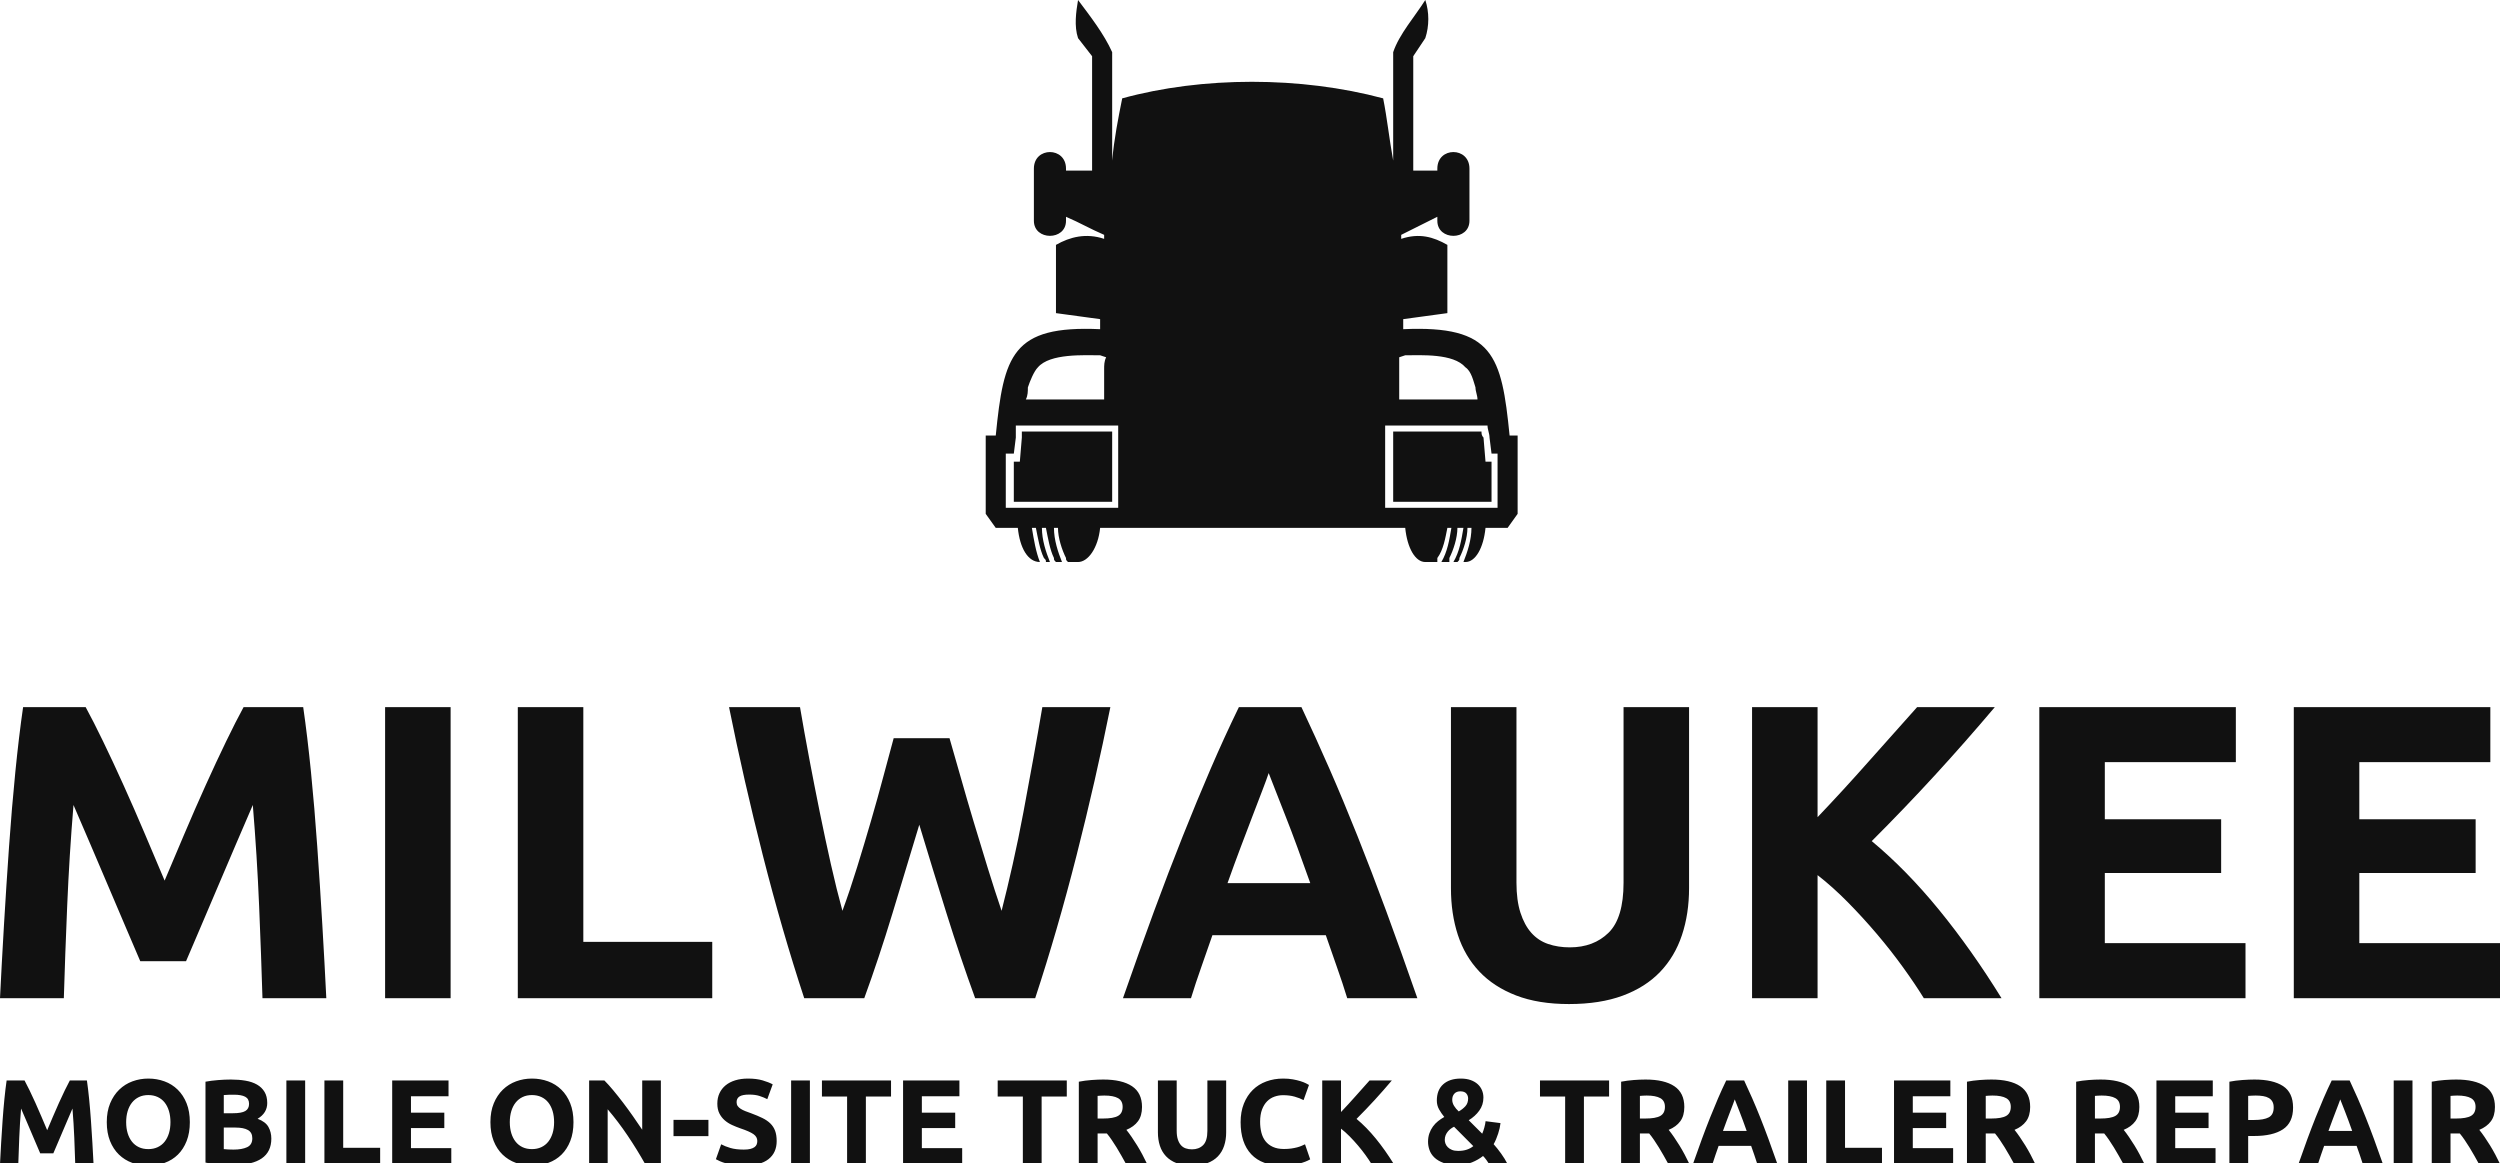
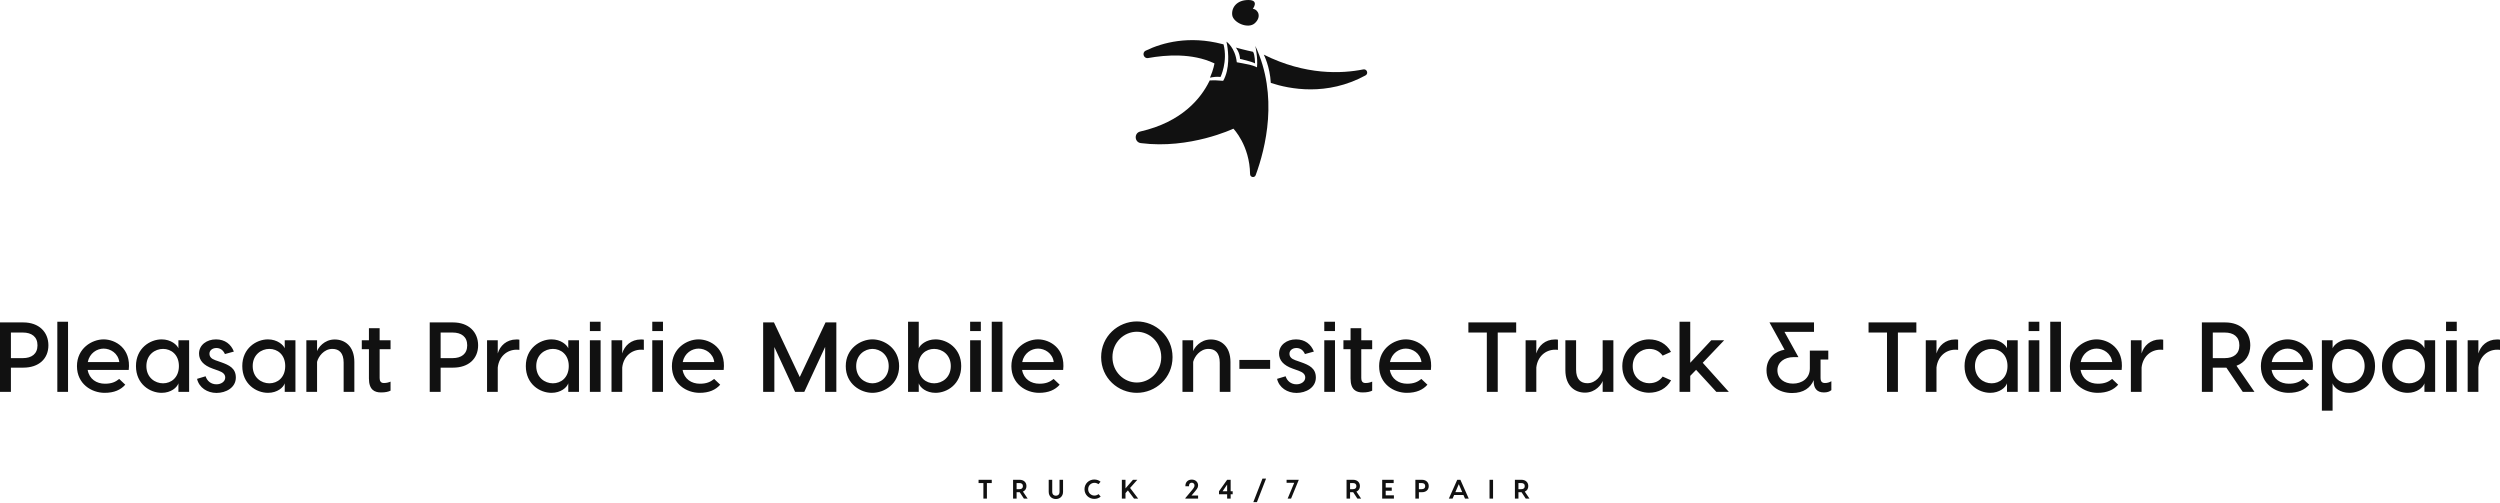
- <svg xmlns="http://www.w3.org/2000/svg" viewBox="0 0 350 162.752" preserveAspectRatio="xMidYMid meet" class="css-8aabad" id="dhafheec">
-   <defs id="SvgjsDefs1339" />
-   <g id="SvgjsG1340" featurekey="MI9fam-0" transform="matrix(0.2810116,0,0,0.2810116,128.4456,-7.587314)" fill="#111">
-     <defs />
-     <g>
-       <g>
-         <path class="fil0" d="M91 290c-1,10 -6,17 -11,17l-5 0c-1,-1 -1,-1 -1,-2 -2,-4 -4,-10 -4,-15l-2 0c0,6 2,12 4,17l-3 0c-1,-1 -1,-1 -1,-2 -2,-4 -3,-10 -4,-15l-2 0c0,6 2,12 4,17l-2 0c0,-1 0,-1 -1,-2 -2,-4 -3,-10 -4,-15l-2 0c1,6 2,12 4,17l0 0c-6,0 -10,-7 -11,-17l-11 0 -5 -7 0 -39 5 0c4,-40 8,-55 52,-53l0 -5 -22 -3 0 -34c7,-4 15,-6 24,-3 0,-1 0,-2 0,-2 -7,-3 -12,-6 -19,-9l0 2c0,10 -16,10 -16,0l0 -26c0,-11 16,-11 16,0l0 1 13 0 0 -57 -7 -9c-2,-6 -1,-13 0,-19 6,8 13,17 17,26l0 54c1,-11 3,-21 5,-31 40,-11 89,-11 130,0 2,10 3,20 5,31l0 -54c3,-9 11,-18 16,-26 2,6 2,13 0,19l-6 9 0 57 12 0 0 -1c0,-11 16,-11 16,0l0 26c0,10 -16,10 -16,0l0 -2c-6,3 -12,6 -18,9 0,0 0,1 0,2 9,-3 16,-1 23,3l0 34 -22 3 0 5c45,-2 49,13 53,53l4 0 0 39 -5 7 -11 0c-1,10 -5,17 -10,17l-1 0c2,-5 4,-11 4,-17l-2 0c0,5 -2,11 -4,15 0,1 0,1 -1,2l-2 0c3,-5 4,-11 5,-17l-3 0c0,5 -2,11 -4,15 0,1 0,1 0,2l-4 0c3,-5 4,-11 5,-17l-2 0c-1,5 -2,11 -5,15 0,1 0,1 0,2l-6 0c-5,0 -9,-7 -10,-17l-152 0zm11 -143c2,-20 4,-41 8,-61l0 -2 3 -1c34,-8 73,-8 108,0l2 1 0 2c4,20 6,41 8,61l0 7 -5 -3c-18,-10 -39,-16 -59,-16 -21,0 -41,6 -60,16l-5 3 0 -7zm-8 58l-3 -1c-8,0 -25,-1 -31,6 -2,2 -4,7 -5,10 0,2 0,4 -1,6l39 0 0 -15c0,-2 0,-4 1,-6zm146 0c0,2 0,4 0,6l0 15 39 0c0,-2 -1,-4 -1,-6 -1,-3 -2,-8 -5,-10 -6,-7 -22,-6 -30,-6l-3 1zm-133 76c0,-2 0,-4 0,-6l0 -64c0,-54 120,-50 120,0l0 64c0,2 0,4 -1,6 -39,0 -79,0 -119,0zm-58 -42c0,2 0,4 0,6l-1 8 -4 0 0 27 1 0 55 0 0 -41 -51 0zm184 41l56 0 0 0 0 -27 -3 0 -1 -8c0,-2 -1,-4 -1,-6l-51 0 0 41z" style="fill: #111;" />
-         <path class="fil0" d="M220 86c-34,-7 -73,-7 -107,0 -3,21 -6,41 -7,62 18,-10 39,-16 61,-16 22,0 43,6 61,16 -2,-21 -4,-41 -8,-62zm-110 56c17,-9 37,-13 57,-13 20,0 39,4 57,13 -2,-18 -4,-35 -7,-53 -32,-7 -69,-7 -101,0 -3,18 -5,35 -6,53z" style="fill: #111;" />
-         <path class="fil0" d="M52 242c0,1 0,2 0,3l-1 12 -3 0 0 20 49 0 0 -35 -45 0zm3 4l-1 14 -3 0 0 13 42 0 0 -27 -38 0zm185 27l42 0 0 -13 -2 0 -2 -14 -38 0 0 27zm-3 4l49 0 0 -20 -3 0 -1 -12c-1,-1 -1,-2 -1,-3l-44 0 0 35z" style="fill: #111;" />
-         <path class="fil0" d="M110 278c38,0 76,0 113,0 0,-1 0,-2 0,-3l0 -7 -113 0 0 7c0,1 0,2 0,3zm113 -13l0 -7 -113 0 0 7 113 0zm0 -10l0 -7 -113 0 0 7 113 0zm0 -10l0 -7 -113 0 0 7 113 0zm0 -10l0 -7 -113 0 0 7 113 0zm0 -10l0 -7 -113 0 0 7 113 0zm0 -10l0 -4c0,-1 0,-2 0,-3l-113 0c0,1 0,2 0,3l0 4 113 0zm0 -10c-1,-2 -2,-5 -3,-7l-107 0c-1,2 -2,5 -3,7l113 0zm-5 -10c-2,-2 -4,-5 -7,-7l-90 0c-3,2 -5,5 -6,7l103 0zm-12 -10c-22,-13 -60,-14 -81,0l81 0z" style="fill: #111;" />
-       </g>
-     </g>
+ <svg xmlns="http://www.w3.org/2000/svg" viewBox="0 0 350 70.297" preserveAspectRatio="xMidYMid meet" class="css-8aabad" id="gbabcdgd">
+   <defs id="SvgjsDefs1308" />
+   <g id="SvgjsG1309" featurekey="rZF8Vg-0" transform="matrix(0.3499581,0,0,0.3499581,157.3622,-5.104833)" fill="#111">
+     <path d="M53.198,41.531c-2.02-1.028-4.03-1.245-5.926-1.645  c-1.25-0.265-2.159-0.392-2.159-0.392c-0.622-5.878-4.127-8.253-4.127-8.253  s0.127,0.523,0.274,1.404c0.477,2.857,1.159,9.483-1.592,14.276  c-2.101-0.214-3.932-0.233-5.375-0.178c-0.06,0.126-0.124,0.254-0.186,0.381  c-3.305,6.708-10.835,16.246-27.594,20.071c-2.569,0.586-2.388,4.31,0.226,4.647  c19.599,2.52,37.017-5.779,37.017-5.779s6.518,6.636,6.676,18.192  c0.018,1.29,1.794,1.611,2.241,0.4c3.915-10.621,9.257-31.749-0.153-51.719  C52.52,32.936,53.595,37.572,53.198,41.531z" />
+     <path d="M55.906,36.442c0,0,2.455,4.646,2.813,11.312  c7.527,2.488,22.44,5.406,37.884-2.998c1.305-0.71,0.578-2.693-0.878-2.402  C87.152,44.064,72.587,44.784,55.906,36.442z" />
+     <path d="M35.9,39.821c0.094,0.046,0.189,0.082,0.282,0.126  c0,0-0.337,2.357-1.794,5.722c1.055-0.242,2.657-0.493,4.226-0.295  c0,0,2.958-6.113,1.206-13.025c-0.188-0.05-0.379-0.098-0.567-0.149  c-13.155-3.422-23.82-0.626-30.575,2.654c-1.641,0.796-0.818,3.28,0.976,2.954  C16.798,36.512,27.199,35.79,35.9,39.821z" />
+     <path d="M44.719,33.615c0,0,1.582,1.839,1.695,4.537c0,0,4.668,1.021,5.993,1.795  c0,0,0-3.505-0.791-4.636C51.616,35.311,48.177,34.585,44.719,33.615z" />
+     <path d="M52.344,23.858c2.697-2.486,1.453-5.425-0.808-5.765  c0,0,2.714-3.505-1.81-3.505c-4.522,0-6.783,2.939-6.445,5.992  C43.622,23.632,49.645,26.346,52.344,23.858z" />
  </g>
-   <g id="SvgjsG1341" featurekey="EI8VXn-0" transform="matrix(2.939694,0,0,2.939694,-3.527637,80.95028)" fill="#111">
-     <path d="M5.28 6.14 q0.36 0.66 0.83 1.63 t0.98 2.1 t1.01 2.31 t0.94 2.22 q0.44 -1.04 0.94 -2.22 t1.01 -2.31 t0.98 -2.1 t0.83 -1.63 l2.84 0 q0.2 1.38 0.37 3.09 t0.3 3.56 t0.24 3.71 t0.19 3.5 l-3.04 0 q-0.06 -2.02 -0.16 -4.4 t-0.3 -4.8 q-0.36 0.84 -0.8 1.86 t-0.87 2.04 t-0.83 1.95 t-0.68 1.59 l-2.18 0 q-0.28 -0.66 -0.68 -1.59 t-0.83 -1.95 t-0.87 -2.04 t-0.8 -1.86 q-0.2 2.42 -0.3 4.8 t-0.16 4.4 l-3.04 0 q0.08 -1.64 0.19 -3.5 t0.24 -3.71 t0.3 -3.56 t0.37 -3.09 l2.98 0 z M19.54 6.14 l3.12 0 l0 13.86 l-3.12 0 l0 -13.86 z M35.12 17.32 l0 2.68 l-9.26 0 l0 -13.86 l3.12 0 l0 11.18 l6.14 0 z M46.42 7.62 q0.24 0.82 0.53 1.85 t0.62 2.13 t0.67 2.2 t0.66 2.04 q0.26 -1.02 0.53 -2.22 t0.51 -2.48 t0.47 -2.55 t0.43 -2.45 l3.24 0 q-0.7 3.48 -1.61 7.06 t-1.97 6.8 l-2.86 0 q-0.7 -1.92 -1.36 -4.03 t-1.3 -4.23 q-0.64 2.12 -1.28 4.23 t-1.34 4.03 l-2.86 0 q-1.06 -3.22 -1.97 -6.8 t-1.61 -7.06 l3.38 0 q0.2 1.18 0.44 2.45 t0.5 2.55 t0.53 2.48 t0.55 2.22 q0.36 -0.98 0.7 -2.08 t0.66 -2.2 t0.59 -2.12 t0.49 -1.82 l2.66 0 z M65.36 20 q-0.22 -0.72 -0.49 -1.48 t-0.53 -1.52 l-5.4 0 q-0.26 0.76 -0.53 1.52 t-0.49 1.48 l-3.24 0 q0.78 -2.24 1.48 -4.14 t1.37 -3.58 t1.32 -3.19 t1.35 -2.95 l2.98 0 q0.68 1.44 1.34 2.95 t1.33 3.19 t1.37 3.58 t1.48 4.14 l-3.34 0 z M61.62 9.28 q-0.1 0.3 -0.3 0.82 t-0.46 1.2 t-0.57 1.5 t-0.63 1.72 l3.94 0 q-0.32 -0.9 -0.62 -1.72 t-0.57 -1.5 t-0.47 -1.2 t-0.32 -0.82 z M75.92 20.28 q-1.46 0 -2.52 -0.41 t-1.75 -1.14 t-1.02 -1.74 t-0.33 -2.23 l0 -8.62 l3.12 0 l0 8.36 q0 0.84 0.19 1.43 t0.52 0.96 t0.8 0.53 t1.03 0.16 q1.14 0 1.85 -0.7 t0.71 -2.38 l0 -8.36 l3.12 0 l0 8.62 q0 1.22 -0.34 2.24 t-1.04 1.75 t-1.78 1.13 t-2.56 0.4 z M92.82 20 q-0.42 -0.68 -0.99 -1.47 t-1.24 -1.58 t-1.39 -1.52 t-1.44 -1.29 l0 5.86 l-3.12 0 l0 -13.86 l3.12 0 l0 5.24 q1.22 -1.28 2.45 -2.67 t2.29 -2.57 l3.7 0 q-1.42 1.68 -2.85 3.24 t-3.01 3.14 q1.66 1.38 3.21 3.28 t2.97 4.2 l-3.7 0 z M98.32 20 l0 -13.86 l9.36 0 l0 2.62 l-6.24 0 l0 2.72 l5.54 0 l0 2.56 l-5.54 0 l0 3.34 l6.7 0 l0 2.62 l-9.82 0 z M110.44 20 l0 -13.86 l9.36 0 l0 2.62 l-6.24 0 l0 2.72 l5.54 0 l0 2.56 l-5.54 0 l0 3.34 l6.7 0 l0 2.62 l-9.82 0 z" />
+   <g id="SvgjsG1310" featurekey="6VBqdG-0" transform="matrix(0.6942241,0,0,0.6942241,-0.8330689,40.9735)" fill="#111">
+     <path d="M5.9 6 c3.14 0 5.06 1.92 5.06 4.62 s-1.92 4.5 -5.06 4.5 l-2.5 0 l0 4.88 l-2.2 0 l0 -14 l4.7 0 z M5.8 13.2 c1.78 0 2.96 -0.84 2.96 -2.58 s-1.18 -2.58 -2.96 -2.58 l-2.4 0 l0 5.16 l2.4 0 z M14.92 5.86 l0 14.14 l-2.16 0 l0 -14.14 l2.16 0 z M22.1 9.42 c2.36 0 5.56 1.8 5.06 6.16 l-8.28 0 c0.32 1.86 1.8 2.78 3.48 2.78 c1.38 0 2.12 -0.36 2.88 -0.96 l1.22 1.16 c-0.92 1.04 -2.24 1.64 -4.16 1.64 c-2.64 0 -5.58 -1.8 -5.58 -5.38 c0 -3.6 3.02 -5.4 5.38 -5.4 z M22.1 11.28 c-1.34 0 -2.84 0.9 -3.2 2.72 l6.36 0 c-0.24 -1.82 -1.82 -2.72 -3.16 -2.72 z M33.8 9.42 c1.88 0 3.12 1.12 3.38 1.8 l0 -1.62 l2.16 0 l0 10.4 l-2.16 0 l0 -1.72 c-0.26 0.84 -1.5 1.92 -3.38 1.92 c-2.36 0 -5.18 -1.76 -5.18 -5.4 c0 -3.58 2.82 -5.38 5.18 -5.38 z M34.08 11.34 c-1.62 0 -3.36 1.16 -3.36 3.46 c0 2.32 1.74 3.48 3.36 3.48 s3.2 -1.14 3.2 -3.48 c0 -2.32 -1.58 -3.46 -3.2 -3.46 z M46.56 12.38 c-0.36 -0.8 -0.94 -1.22 -1.72 -1.22 c-0.8 0 -1.4 0.48 -1.4 1.14 c0 0.6 0.34 1.02 1.18 1.32 l1.14 0.4 c1.64 0.58 3 1.2 3 3.1 c0 2.02 -1.98 3.1 -3.9 3.1 c-1.84 0 -3.52 -1.06 -3.92 -2.84 l1.72 -0.52 c0.3 0.94 1.08 1.62 2.2 1.62 c0.92 0 1.76 -0.54 1.76 -1.36 c0 -0.66 -0.46 -1.06 -1.34 -1.38 l-1.18 -0.42 c-1.92 -0.68 -2.76 -1.72 -2.76 -3.04 c0 -1.74 1.56 -2.86 3.42 -2.86 c1.8 0 3.04 0.98 3.6 2.46 z M55.24 9.42 c1.88 0 3.12 1.12 3.38 1.8 l0 -1.62 l2.16 0 l0 10.4 l-2.16 0 l0 -1.72 c-0.26 0.84 -1.5 1.92 -3.38 1.92 c-2.36 0 -5.18 -1.76 -5.18 -5.4 c0 -3.58 2.82 -5.38 5.18 -5.38 z M55.52 11.34 c-1.62 0 -3.36 1.16 -3.36 3.46 c0 2.32 1.74 3.48 3.36 3.48 s3.2 -1.14 3.2 -3.48 c0 -2.32 -1.58 -3.46 -3.2 -3.46 z M68.7 9.44 c2 0 3.96 1.3 3.96 4.54 l0 6.02 l-2.16 0 l0 -5.9 c0 -1.98 -0.94 -2.76 -2.28 -2.76 c-1.72 0 -2.84 1.6 -3.08 2.62 l0 6.04 l-2.16 0 l0 -10.4 l2.16 0 l0 2.2 c0.2 -0.64 1.4 -2.36 3.56 -2.36 z M79.96 11.4 l-2.2 0 l0 5.82 c0 0.56 0.2 1 0.84 1 c0.54 0 0.92 -0.1 1.36 -0.28 l0 1.82 c-0.44 0.22 -1.02 0.36 -1.92 0.36 c-1.3 0 -2.44 -0.52 -2.44 -2.82 l0 -5.9 l-1.44 0 l0 -1.8 l1.44 0 l0 -2.44 l2.16 0 l0 2.44 l2.2 0 l0 1.8 z M92.56 6 c3.14 0 5.06 1.92 5.06 4.62 s-1.92 4.5 -5.06 4.5 l-2.5 0 l0 4.88 l-2.2 0 l0 -14 l4.7 0 z M92.46 13.2 c1.78 0 2.96 -0.84 2.96 -2.58 s-1.18 -2.58 -2.96 -2.58 l-2.4 0 l0 5.16 l2.4 0 z M105.32 9.44 c0.22 0 0.42 0 0.62 0.04 l0 2.06 c-0.2 -0.04 -0.4 -0.04 -0.56 -0.04 c-1.96 0 -3.56 1.4 -3.8 3.6 l0 4.9 l-2.16 0 l0 -10.4 l2.16 0 l0 2.66 c0.44 -1.54 1.78 -2.82 3.74 -2.82 z M112.42 9.42 c1.88 0 3.12 1.12 3.38 1.8 l0 -1.62 l2.16 0 l0 10.4 l-2.16 0 l0 -1.72 c-0.26 0.84 -1.5 1.92 -3.38 1.92 c-2.36 0 -5.18 -1.76 -5.18 -5.4 c0 -3.58 2.82 -5.38 5.18 -5.38 z M112.7 11.34 c-1.62 0 -3.36 1.16 -3.36 3.46 c0 2.32 1.74 3.48 3.36 3.48 s3.2 -1.14 3.2 -3.48 c0 -2.32 -1.58 -3.46 -3.2 -3.46 z M122.32 5.86 l0 1.88 l-2.16 0 l0 -1.88 l2.16 0 z M122.32 9.6 l0 10.4 l-2.16 0 l0 -10.4 l2.16 0 z M130.42 9.44 c0.22 0 0.42 0 0.62 0.04 l0 2.06 c-0.2 -0.04 -0.4 -0.04 -0.56 -0.04 c-1.96 0 -3.56 1.4 -3.8 3.6 l0 4.9 l-2.16 0 l0 -10.4 l2.16 0 l0 2.66 c0.44 -1.54 1.78 -2.82 3.74 -2.82 z M134.9 5.86 l0 1.88 l-2.16 0 l0 -1.88 l2.16 0 z M134.9 9.6 l0 10.4 l-2.16 0 l0 -10.4 l2.16 0 z M142.08 9.42 c2.36 0 5.56 1.8 5.06 6.16 l-8.28 0 c0.32 1.86 1.8 2.78 3.48 2.78 c1.38 0 2.12 -0.36 2.88 -0.96 l1.22 1.16 c-0.92 1.04 -2.24 1.64 -4.16 1.64 c-2.64 0 -5.58 -1.8 -5.58 -5.38 c0 -3.6 3.02 -5.4 5.38 -5.4 z M142.08 11.28 c-1.34 0 -2.84 0.9 -3.2 2.72 l6.36 0 c-0.24 -1.82 -1.82 -2.72 -3.16 -2.72 z M169.86 6 l0 14 l-2.26 0 l0 -9.06 l-4.2 9.06 l-1.86 0 l-4.18 -9.04 l0 9.04 l-2.26 0 l0 -14 l2.18 0 l5.2 11.02 l5.2 -11.02 l2.18 0 z M177.14 9.42 c2.36 0 5.38 1.8 5.38 5.4 c0 3.62 -3.02 5.38 -5.38 5.38 s-5.38 -1.76 -5.38 -5.38 c0 -3.6 3.02 -5.4 5.38 -5.4 z M177.14 11.34 c-1.52 0 -3.28 1.16 -3.28 3.48 c0 2.3 1.76 3.46 3.28 3.46 s3.28 -1.16 3.28 -3.46 c0 -2.32 -1.76 -3.48 -3.28 -3.48 z M189.86 9.42 c2.36 0 5.18 1.8 5.18 5.38 c0 3.64 -2.82 5.4 -5.18 5.4 c-1.88 0 -3.12 -1.08 -3.38 -1.92 l0 1.72 l-2.16 0 l0 -10.4 l0 -3.74 l2.16 0 l0 5.36 c0.26 -0.68 1.5 -1.8 3.38 -1.8 z M189.58 18.28 c1.62 0 3.36 -1.16 3.36 -3.48 c0 -2.3 -1.74 -3.46 -3.36 -3.46 s-3.2 1.14 -3.2 3.46 c0 2.34 1.58 3.48 3.2 3.48 z M199 5.86 l0 1.88 l-2.16 0 l0 -1.88 l2.16 0 z M199 9.6 l0 10.4 l-2.16 0 l0 -10.4 l2.16 0 z M203.36 5.86 l0 14.14 l-2.16 0 l0 -14.14 l2.16 0 z M210.54 9.42 c2.36 0 5.56 1.8 5.06 6.16 l-8.28 0 c0.32 1.86 1.8 2.78 3.48 2.78 c1.38 0 2.12 -0.36 2.88 -0.96 l1.22 1.16 c-0.92 1.04 -2.24 1.64 -4.16 1.64 c-2.64 0 -5.58 -1.8 -5.58 -5.38 c0 -3.6 3.02 -5.4 5.38 -5.4 z M210.54 11.28 c-1.34 0 -2.84 0.9 -3.2 2.72 l6.36 0 c-0.24 -1.82 -1.82 -2.72 -3.16 -2.72 z M230.46 5.8 c3.76 0 7.2 2.96 7.2 7.2 s-3.44 7.2 -7.2 7.2 s-7.2 -2.96 -7.2 -7.2 s3.44 -7.2 7.2 -7.2 z M230.46 18.12 c2.58 0 4.92 -2.12 4.92 -5.12 s-2.34 -5.12 -4.92 -5.12 s-4.92 2.12 -4.92 5.12 s2.34 5.12 4.92 5.12 z M245.38 9.44 c2 0 3.96 1.3 3.96 4.54 l0 6.02 l-2.16 0 l0 -5.9 c0 -1.98 -0.94 -2.76 -2.28 -2.76 c-1.72 0 -2.84 1.6 -3.08 2.62 l0 6.04 l-2.16 0 l0 -10.4 l2.16 0 l0 2.2 c0.2 -0.64 1.4 -2.36 3.56 -2.36 z M257.34 13.56 l0 1.8 l-6.2 0 l0 -1.8 l6.2 0 z M264.36 12.38 c-0.36 -0.8 -0.94 -1.22 -1.72 -1.22 c-0.8 0 -1.4 0.48 -1.4 1.14 c0 0.6 0.34 1.02 1.18 1.32 l1.14 0.4 c1.64 0.58 3 1.2 3 3.1 c0 2.02 -1.98 3.1 -3.9 3.1 c-1.84 0 -3.52 -1.06 -3.92 -2.84 l1.72 -0.52 c0.3 0.94 1.08 1.62 2.2 1.62 c0.92 0 1.76 -0.54 1.76 -1.36 c0 -0.66 -0.46 -1.06 -1.34 -1.38 l-1.18 -0.42 c-1.92 -0.68 -2.76 -1.72 -2.76 -3.04 c0 -1.74 1.56 -2.86 3.42 -2.86 c1.8 0 3.04 0.98 3.6 2.46 z M270.42 5.86 l0 1.88 l-2.16 0 l0 -1.88 l2.16 0 z M270.42 9.6 l0 10.4 l-2.16 0 l0 -10.4 l2.16 0 z M277.92 11.4 l-2.2 0 l0 5.82 c0 0.56 0.2 1 0.84 1 c0.54 0 0.92 -0.1 1.36 -0.28 l0 1.82 c-0.44 0.22 -1.02 0.36 -1.92 0.36 c-1.3 0 -2.44 -0.52 -2.44 -2.82 l0 -5.9 l-1.44 0 l0 -1.8 l1.44 0 l0 -2.44 l2.16 0 l0 2.44 l2.2 0 l0 1.8 z M284.7 9.42 c2.36 0 5.56 1.8 5.06 6.16 l-8.28 0 c0.32 1.86 1.8 2.78 3.48 2.78 c1.38 0 2.12 -0.36 2.88 -0.96 l1.22 1.16 c-0.92 1.04 -2.24 1.64 -4.16 1.64 c-2.64 0 -5.58 -1.8 -5.58 -5.38 c0 -3.6 3.02 -5.4 5.38 -5.4 z M284.7 11.28 c-1.34 0 -2.84 0.9 -3.2 2.72 l6.36 0 c-0.24 -1.82 -1.82 -2.72 -3.16 -2.72 z M306.96 6 l0 2.04 l-3.72 0 l0 11.96 l-2.2 0 l0 -11.96 l-3.72 0 l0 -2.04 l9.64 0 z M314.76 9.44 c0.22 0 0.42 0 0.62 0.04 l0 2.06 c-0.2 -0.04 -0.4 -0.04 -0.56 -0.04 c-1.96 0 -3.56 1.4 -3.8 3.6 l0 4.9 l-2.16 0 l0 -10.4 l2.16 0 l0 2.66 c0.44 -1.54 1.78 -2.82 3.74 -2.82 z M320.84 20.16 c-2 0 -3.96 -1.3 -3.96 -4.54 l0 -6.02 l2.16 0 l0 5.9 c0 1.98 0.94 2.76 2.28 2.76 c1.72 0 2.84 -1.6 3.08 -2.62 l0 -6.04 l2.16 0 l0 10.4 l-2.16 0 l0 -2.2 c-0.2 0.64 -1.4 2.36 -3.56 2.36 z M333.74 9.42 c1.88 0 3.5 0.84 4.44 2.52 l-1.68 0.76 c-0.62 -0.84 -1.46 -1.36 -2.74 -1.36 c-1.54 0 -3.3 1.16 -3.3 3.48 c0 2.3 1.76 3.44 3.3 3.44 c1.28 0 2.12 -0.5 2.74 -1.34 l1.7 0.76 c-0.96 1.68 -2.56 2.5 -4.46 2.5 c-2.36 0 -5.38 -1.74 -5.38 -5.36 c0 -3.6 3.02 -5.4 5.38 -5.4 z M347.32 20 l-4.08 -4.44 l-1.18 1.22 l0 3.22 l-2.16 0 l0 -3.54 l0 -10.6 l2.16 0 l0 8.28 l4.24 -4.54 l2.6 0 l-4.32 4.54 l5.26 5.86 l-2.52 0 z M369.24 18.22 c0.46 0 0.86 -0.12 1.28 -0.36 l0 1.8 c-0.42 0.32 -0.84 0.46 -1.52 0.46 c-1.42 0 -2.04 -0.9 -2.04 -2.2 l0 -0.28 c-0.64 1.52 -2.02 2.6 -4.36 2.6 c-2.62 0 -5.16 -1.54 -5.16 -4.6 c0 -2.48 1.82 -3.84 3.64 -4.14 l-3.04 -5.5 l8.98 0 l0 1.9 l-5.96 0 l2.82 5.1 l-1 0 c-1.82 0 -3.24 1.04 -3.24 2.64 c0 1.74 1.42 2.7 3.14 2.7 c1.74 0 3.4 -1 3.4 -3.06 l0 -3.6 l3.72 0 l0 1.8 l-1.56 0 l0 3.68 c0 0.82 0.34 1.06 0.9 1.06 z M387.66 6 l0 2.04 l-3.72 0 l0 11.96 l-2.2 0 l0 -11.96 l-3.72 0 l0 -2.04 l9.64 0 z M395.46 9.44 c0.22 0 0.42 0 0.62 0.04 l0 2.06 c-0.2 -0.04 -0.4 -0.04 -0.56 -0.04 c-1.96 0 -3.56 1.4 -3.8 3.6 l0 4.9 l-2.16 0 l0 -10.4 l2.16 0 l0 2.66 c0.44 -1.54 1.78 -2.82 3.74 -2.82 z M402.56 9.42 c1.88 0 3.12 1.12 3.38 1.8 l0 -1.62 l2.16 0 l0 10.4 l-2.16 0 l0 -1.72 c-0.26 0.84 -1.5 1.92 -3.38 1.92 c-2.36 0 -5.18 -1.76 -5.18 -5.4 c0 -3.58 2.82 -5.38 5.18 -5.38 z M402.84 11.34 c-1.62 0 -3.36 1.16 -3.36 3.46 c0 2.32 1.74 3.48 3.36 3.48 s3.2 -1.14 3.2 -3.48 c0 -2.32 -1.58 -3.46 -3.2 -3.46 z M412.46 5.86 l0 1.88 l-2.16 0 l0 -1.88 l2.16 0 z M412.46 9.6 l0 10.4 l-2.16 0 l0 -10.4 l2.16 0 z M416.82 5.86 l0 14.14 l-2.16 0 l0 -14.14 l2.16 0 z M424 9.42 c2.36 0 5.56 1.8 5.06 6.16 l-8.28 0 c0.32 1.86 1.8 2.78 3.48 2.78 c1.38 0 2.12 -0.36 2.88 -0.96 l1.22 1.16 c-0.92 1.04 -2.24 1.64 -4.16 1.64 c-2.64 0 -5.58 -1.8 -5.58 -5.38 c0 -3.6 3.02 -5.4 5.38 -5.4 z M424 11.28 c-1.34 0 -2.84 0.9 -3.2 2.72 l6.36 0 c-0.24 -1.82 -1.82 -2.72 -3.16 -2.72 z M436.82 9.44 c0.22 0 0.42 0 0.62 0.04 l0 2.06 c-0.2 -0.04 -0.4 -0.04 -0.56 -0.04 c-1.96 0 -3.56 1.4 -3.8 3.6 l0 4.9 l-2.16 0 l0 -10.4 l2.16 0 l0 2.66 c0.44 -1.54 1.78 -2.82 3.74 -2.82 z M455.84 20 l-2.36 0 l-3.3 -4.88 l-0.24 0 l-2.5 0 l0 4.88 l-2.2 0 l0 -14 l4.7 0 c3.14 0 5.06 1.92 5.06 4.62 c0 1.96 -1.02 3.46 -2.78 4.12 z M447.44 8.04 l0 5.16 l2.4 0 c1.78 0 2.96 -0.84 2.96 -2.58 s-1.18 -2.58 -2.96 -2.58 l-2.4 0 z M462.52 9.42 c2.36 0 5.56 1.8 5.06 6.16 l-8.28 0 c0.32 1.86 1.8 2.78 3.48 2.78 c1.38 0 2.12 -0.36 2.88 -0.96 l1.22 1.16 c-0.92 1.04 -2.24 1.64 -4.16 1.64 c-2.64 0 -5.58 -1.8 -5.58 -5.38 c0 -3.6 3.02 -5.4 5.38 -5.4 z M462.52 11.28 c-1.34 0 -2.84 0.9 -3.2 2.72 l6.36 0 c-0.24 -1.82 -1.82 -2.72 -3.16 -2.72 z M474.98 9.42 c2.36 0 5.18 1.8 5.18 5.38 c0 3.64 -2.82 5.4 -5.18 5.4 c-1.88 0 -3.12 -1.08 -3.38 -1.92 l0 5.52 l-2.16 0 l0 -6.34 l0 -7.86 l2.16 0 l0 1.62 c0.26 -0.68 1.5 -1.8 3.38 -1.8 z M474.7 18.28 c1.62 0 3.36 -1.16 3.36 -3.48 c0 -2.3 -1.74 -3.46 -3.36 -3.46 s-3.2 1.14 -3.2 3.46 c0 2.34 1.58 3.48 3.2 3.48 z M486.74 9.42 c1.88 0 3.12 1.12 3.38 1.8 l0 -1.62 l2.16 0 l0 10.4 l-2.16 0 l0 -1.72 c-0.26 0.84 -1.5 1.92 -3.38 1.92 c-2.36 0 -5.18 -1.76 -5.18 -5.4 c0 -3.58 2.82 -5.38 5.18 -5.38 z M487.02 11.34 c-1.62 0 -3.36 1.16 -3.36 3.46 c0 2.32 1.74 3.48 3.36 3.48 s3.2 -1.14 3.2 -3.48 c0 -2.32 -1.58 -3.46 -3.2 -3.46 z M496.64 5.86 l0 1.88 l-2.16 0 l0 -1.88 l2.16 0 z M496.64 9.6 l0 10.4 l-2.16 0 l0 -10.4 l2.16 0 z M504.74 9.44 c0.22 0 0.42 0 0.62 0.04 l0 2.06 c-0.2 -0.04 -0.4 -0.04 -0.56 -0.04 c-1.96 0 -3.56 1.4 -3.8 3.6 l0 4.9 l-2.16 0 l0 -10.4 l2.16 0 l0 2.66 c0.44 -1.54 1.78 -2.82 3.74 -2.82 z" />
  </g>
-   <g id="SvgjsG1342" featurekey="EI8VXn-1" transform="matrix(0.8426426,0,0,0.8426426,-1.011172,146.0958)" fill="#111">
-     <path d="M5.28 6.14 q0.36 0.66 0.83 1.63 t0.98 2.1 t1.01 2.31 t0.94 2.22 q0.44 -1.04 0.94 -2.22 t1.01 -2.31 t0.98 -2.1 t0.83 -1.63 l2.84 0 q0.2 1.38 0.37 3.09 t0.3 3.56 t0.24 3.71 t0.19 3.5 l-3.04 0 q-0.06 -2.02 -0.16 -4.4 t-0.3 -4.8 q-0.36 0.84 -0.8 1.86 t-0.87 2.04 t-0.83 1.95 t-0.68 1.59 l-2.18 0 q-0.28 -0.66 -0.68 -1.59 t-0.83 -1.95 t-0.87 -2.04 t-0.8 -1.86 q-0.2 2.42 -0.3 4.8 t-0.16 4.4 l-3.04 0 q0.08 -1.64 0.19 -3.5 t0.24 -3.71 t0.3 -3.56 t0.37 -3.09 l2.98 0 z M22.16 13.06 q0 1.02 0.25 1.84 t0.72 1.41 t1.15 0.91 t1.56 0.32 q0.86 0 1.55 -0.32 t1.16 -0.91 t0.72 -1.41 t0.25 -1.84 t-0.25 -1.85 t-0.72 -1.42 t-1.16 -0.91 t-1.55 -0.32 q-0.88 0 -1.56 0.33 t-1.15 0.92 t-0.72 1.42 t-0.25 1.83 z M32.74 13.06 q0 1.78 -0.53 3.13 t-1.45 2.26 t-2.19 1.37 t-2.73 0.46 q-1.42 0 -2.68 -0.46 t-2.2 -1.37 t-1.48 -2.26 t-0.54 -3.13 t0.56 -3.13 t1.51 -2.27 t2.2 -1.38 t2.63 -0.46 q1.42 0 2.68 0.46 t2.2 1.38 t1.48 2.27 t0.54 3.13 z M39.96 20.18 q-1.14 0 -2.27 -0.07 t-2.35 -0.33 l0 -13.44 q0.96 -0.18 2.1 -0.27 t2.12 -0.09 q1.32 0 2.43 0.19 t1.91 0.65 t1.25 1.21 t0.45 1.85 q0 1.66 -1.6 2.62 q1.32 0.5 1.8 1.36 t0.48 1.94 q0 2.18 -1.59 3.28 t-4.73 1.1 z M38.38 13.96 l0 3.58 q0.34 0.04 0.74 0.06 t0.88 0.02 q1.4 0 2.26 -0.4 t0.86 -1.48 q0 -0.96 -0.72 -1.37 t-2.06 -0.41 l-1.96 0 z M38.38 11.58 l1.52 0 q1.44 0 2.06 -0.37 t0.62 -1.19 q0 -0.84 -0.64 -1.18 t-1.88 -0.34 q-0.4 0 -0.86 0.01 t-0.82 0.05 l0 3.02 z M48.78 6.14 l3.12 0 l0 13.86 l-3.12 0 l0 -13.86 z M64.36 17.32 l0 2.68 l-9.26 0 l0 -13.86 l3.12 0 l0 11.18 l6.14 0 z M66.36 20 l0 -13.86 l9.36 0 l0 2.62 l-6.24 0 l0 2.72 l5.54 0 l0 2.56 l-5.54 0 l0 3.34 l6.7 0 l0 2.62 l-9.82 0 z M85.9 13.06 q0 1.02 0.25 1.84 t0.72 1.41 t1.15 0.91 t1.56 0.32 q0.86 0 1.55 -0.32 t1.16 -0.91 t0.72 -1.41 t0.25 -1.84 t-0.25 -1.85 t-0.72 -1.42 t-1.16 -0.91 t-1.55 -0.32 q-0.88 0 -1.56 0.33 t-1.15 0.92 t-0.72 1.42 t-0.25 1.83 z M96.48 13.06 q0 1.78 -0.53 3.13 t-1.45 2.26 t-2.19 1.37 t-2.73 0.46 q-1.42 0 -2.68 -0.46 t-2.2 -1.37 t-1.48 -2.26 t-0.54 -3.13 t0.56 -3.13 t1.51 -2.27 t2.2 -1.38 t2.63 -0.46 q1.42 0 2.68 0.46 t2.2 1.38 t1.48 2.27 t0.54 3.13 z M108.38 20 q-1.34 -2.38 -2.9 -4.7 t-3.32 -4.38 l0 9.08 l-3.08 0 l0 -13.86 l2.54 0 q0.66 0.66 1.46 1.62 t1.63 2.05 t1.65 2.26 t1.54 2.25 l0 -8.18 l3.1 0 l0 13.86 l-2.62 0 z M113.1 12.68 l5.8 0 l0 2.7 l-5.8 0 l0 -2.7 z M124.78 17.62 q0.66 0 1.09 -0.11 t0.69 -0.3 t0.36 -0.45 t0.1 -0.58 q0 -0.68 -0.64 -1.13 t-2.2 -0.97 q-0.68 -0.24 -1.36 -0.55 t-1.22 -0.78 t-0.88 -1.14 t-0.34 -1.63 t0.36 -1.73 t1.02 -1.31 t1.6 -0.83 t2.12 -0.29 q1.4 0 2.42 0.3 t1.68 0.66 l-0.9 2.46 q-0.58 -0.3 -1.29 -0.53 t-1.71 -0.23 q-1.12 0 -1.61 0.31 t-0.49 0.95 q0 0.38 0.18 0.64 t0.51 0.47 t0.76 0.38 t0.95 0.35 q1.08 0.4 1.88 0.79 t1.33 0.91 t0.79 1.22 t0.26 1.7 q0 1.94 -1.36 3.01 t-4.1 1.07 q-0.92 0 -1.66 -0.11 t-1.31 -0.27 t-0.98 -0.34 t-0.69 -0.34 l0.88 -2.48 q0.62 0.34 1.53 0.61 t2.23 0.27 z M132.64 6.14 l3.12 0 l0 13.86 l-3.12 0 l0 -13.86 z M149.24 6.14 l0 2.66 l-4.18 0 l0 11.2 l-3.12 0 l0 -11.2 l-4.18 0 l0 -2.66 l11.48 0 z M151.24 20 l0 -13.86 l9.36 0 l0 2.62 l-6.24 0 l0 2.72 l5.54 0 l0 2.56 l-5.54 0 l0 3.34 l6.7 0 l0 2.62 l-9.82 0 z M178.44 6.14 l0 2.66 l-4.18 0 l0 11.2 l-3.12 0 l0 -11.2 l-4.18 0 l0 -2.66 l11.48 0 z M184.5 5.98 q3.12 0 4.78 1.11 t1.66 3.45 q0 1.46 -0.67 2.37 t-1.93 1.43 q0.42 0.52 0.88 1.19 t0.91 1.4 t0.87 1.52 t0.78 1.55 l-3.5 0 q-0.38 -0.68 -0.77 -1.38 t-0.8 -1.36 t-0.81 -1.25 t-0.8 -1.07 l-1.54 0 l0 5.06 l-3.12 0 l0 -13.66 q1.02 -0.2 2.11 -0.28 t1.95 -0.08 z M184.68 8.64 q-0.34 0 -0.61 0.02 t-0.51 0.04 l0 3.76 l0.88 0 q1.76 0 2.52 -0.44 t0.76 -1.5 q0 -1.02 -0.77 -1.45 t-2.27 -0.43 z M199.2 20.28 q-1.46 0 -2.52 -0.41 t-1.75 -1.14 t-1.02 -1.74 t-0.33 -2.23 l0 -8.62 l3.12 0 l0 8.36 q0 0.84 0.19 1.43 t0.52 0.96 t0.8 0.53 t1.03 0.16 q1.14 0 1.85 -0.7 t0.71 -2.38 l0 -8.36 l3.12 0 l0 8.62 q0 1.22 -0.34 2.24 t-1.04 1.75 t-1.78 1.13 t-2.56 0.4 z M214.24 20.28 q-3.38 0 -5.15 -1.88 t-1.77 -5.34 q0 -1.72 0.54 -3.07 t1.48 -2.28 t2.24 -1.41 t2.82 -0.48 q0.88 0 1.6 0.13 t1.26 0.3 t0.9 0.35 t0.52 0.28 l-0.9 2.52 q-0.64 -0.34 -1.49 -0.58 t-1.93 -0.24 q-0.72 0 -1.41 0.24 t-1.22 0.77 t-0.85 1.37 t-0.32 2.04 q0 0.96 0.21 1.79 t0.68 1.43 t1.23 0.95 t1.84 0.35 q0.68 0 1.22 -0.08 t0.96 -0.19 t0.74 -0.25 t0.58 -0.26 l0.86 2.5 q-0.66 0.4 -1.86 0.72 t-2.78 0.32 z M229.06 20 q-0.42 -0.68 -0.99 -1.47 t-1.24 -1.58 t-1.39 -1.52 t-1.44 -1.29 l0 5.86 l-3.12 0 l0 -13.86 l3.12 0 l0 5.24 q1.22 -1.28 2.45 -2.67 t2.29 -2.57 l3.7 0 q-1.42 1.68 -2.85 3.24 t-3.01 3.14 q1.66 1.38 3.21 3.28 t2.97 4.2 l-3.7 0 z M238.46 16.32 q0 -0.76 0.22 -1.39 t0.59 -1.14 t0.86 -0.9 t1.03 -0.69 q-0.48 -0.58 -0.86 -1.25 t-0.38 -1.47 q0 -1.76 1.06 -2.71 t2.92 -0.95 q0.94 0 1.64 0.25 t1.17 0.68 t0.71 1 t0.24 1.23 q0 1.22 -0.69 2.17 t-1.75 1.59 l2.24 2.24 q0.18 -0.4 0.35 -1.01 t0.21 -1.07 l2.48 0.32 q-0.04 0.38 -0.14 0.83 t-0.25 0.91 t-0.34 0.92 t-0.41 0.84 q0.64 0.72 1.25 1.57 t1.05 1.71 l-3.06 0 q-0.16 -0.26 -0.44 -0.65 t-0.56 -0.67 q-0.8 0.64 -1.86 1.07 t-2.38 0.43 q-1.4 0 -2.34 -0.35 t-1.51 -0.9 t-0.81 -1.24 t-0.24 -1.37 z M241.24 16.02 q0 0.3 0.12 0.62 t0.39 0.59 t0.69 0.44 t1.02 0.17 q0.84 0 1.47 -0.22 t1.05 -0.58 l-3.2 -3.22 q-0.28 0.14 -0.55 0.34 t-0.49 0.47 t-0.36 0.61 t-0.14 0.78 z M245.12 9.12 q0 -0.46 -0.3 -0.82 t-1 -0.36 q-0.64 0 -0.99 0.39 t-0.35 1.01 q0 0.52 0.3 1.01 t0.78 0.93 q0.64 -0.36 1.1 -0.86 t0.46 -1.3 z M268.54 6.14 l0 2.66 l-4.18 0 l0 11.2 l-3.12 0 l0 -11.2 l-4.18 0 l0 -2.66 l11.48 0 z M274.6 5.98 q3.12 0 4.78 1.11 t1.66 3.45 q0 1.46 -0.67 2.37 t-1.93 1.43 q0.42 0.52 0.88 1.19 t0.91 1.4 t0.87 1.52 t0.78 1.55 l-3.5 0 q-0.38 -0.68 -0.77 -1.38 t-0.8 -1.36 t-0.81 -1.25 t-0.8 -1.07 l-1.54 0 l0 5.06 l-3.12 0 l0 -13.66 q1.02 -0.2 2.11 -0.28 t1.95 -0.08 z M274.78 8.64 q-0.34 0 -0.61 0.02 t-0.51 0.04 l0 3.76 l0.88 0 q1.76 0 2.52 -0.44 t0.76 -1.5 q0 -1.02 -0.77 -1.45 t-2.27 -0.43 z M293.16 20 q-0.22 -0.72 -0.49 -1.48 t-0.53 -1.52 l-5.4 0 q-0.26 0.76 -0.53 1.52 t-0.49 1.48 l-3.24 0 q0.78 -2.24 1.48 -4.14 t1.37 -3.58 t1.32 -3.19 t1.35 -2.95 l2.98 0 q0.68 1.44 1.34 2.95 t1.33 3.19 t1.37 3.58 t1.48 4.14 l-3.34 0 z M289.42 9.28 q-0.1 0.3 -0.3 0.82 t-0.46 1.2 t-0.57 1.5 t-0.63 1.72 l3.94 0 q-0.32 -0.9 -0.62 -1.72 t-0.57 -1.5 t-0.47 -1.2 t-0.32 -0.82 z M298.3 6.14 l3.12 0 l0 13.86 l-3.12 0 l0 -13.86 z M313.88 17.32 l0 2.68 l-9.26 0 l0 -13.86 l3.12 0 l0 11.18 l6.14 0 z M315.88 20 l0 -13.86 l9.36 0 l0 2.62 l-6.24 0 l0 2.72 l5.54 0 l0 2.56 l-5.54 0 l0 3.34 l6.7 0 l0 2.62 l-9.82 0 z M332.06 5.98 q3.12 0 4.78 1.11 t1.66 3.45 q0 1.46 -0.67 2.37 t-1.93 1.43 q0.42 0.52 0.88 1.19 t0.91 1.4 t0.87 1.52 t0.78 1.55 l-3.5 0 q-0.38 -0.68 -0.77 -1.38 t-0.8 -1.36 t-0.81 -1.25 t-0.8 -1.07 l-1.54 0 l0 5.06 l-3.12 0 l0 -13.66 q1.02 -0.2 2.11 -0.28 t1.95 -0.08 z M332.24 8.64 q-0.34 0 -0.61 0.02 t-0.51 0.04 l0 3.76 l0.88 0 q1.76 0 2.52 -0.44 t0.76 -1.5 q0 -1.02 -0.77 -1.45 t-2.27 -0.43 z M350.2 5.98 q3.12 0 4.78 1.11 t1.66 3.45 q0 1.46 -0.67 2.37 t-1.93 1.43 q0.42 0.52 0.88 1.19 t0.91 1.4 t0.87 1.52 t0.78 1.55 l-3.5 0 q-0.38 -0.68 -0.77 -1.38 t-0.8 -1.36 t-0.81 -1.25 t-0.8 -1.07 l-1.54 0 l0 5.06 l-3.12 0 l0 -13.66 q1.02 -0.2 2.11 -0.28 t1.95 -0.08 z M350.38 8.64 q-0.34 0 -0.61 0.02 t-0.51 0.04 l0 3.76 l0.88 0 q1.76 0 2.52 -0.44 t0.76 -1.5 q0 -1.02 -0.77 -1.45 t-2.27 -0.43 z M359.48 20 l0 -13.86 l9.36 0 l0 2.62 l-6.24 0 l0 2.72 l5.54 0 l0 2.56 l-5.54 0 l0 3.34 l6.7 0 l0 2.62 l-9.82 0 z M375.76 5.98 q3.1 0 4.76 1.09 t1.66 3.57 q0 2.5 -1.68 3.61 t-4.8 1.11 l-0.98 0 l0 4.64 l-3.12 0 l0 -13.66 q1.02 -0.2 2.16 -0.28 t2 -0.08 z M375.96 8.64 q-0.34 0 -0.67 0.02 t-0.57 0.04 l0 4 l0.98 0 q1.62 0 2.44 -0.44 t0.82 -1.64 q0 -0.58 -0.21 -0.96 t-0.6 -0.61 t-0.95 -0.32 t-1.24 -0.09 z M393.76 20 q-0.22 -0.72 -0.49 -1.48 t-0.53 -1.52 l-5.4 0 q-0.26 0.76 -0.53 1.52 t-0.49 1.48 l-3.24 0 q0.78 -2.24 1.48 -4.14 t1.37 -3.58 t1.32 -3.19 t1.35 -2.95 l2.98 0 q0.68 1.44 1.34 2.95 t1.33 3.19 t1.37 3.58 t1.48 4.14 l-3.34 0 z M390.02 9.28 q-0.1 0.3 -0.3 0.82 t-0.46 1.2 t-0.57 1.5 t-0.63 1.72 l3.94 0 q-0.32 -0.9 -0.62 -1.72 t-0.57 -1.5 t-0.47 -1.2 t-0.32 -0.82 z M398.9 6.14 l3.12 0 l0 13.86 l-3.12 0 l0 -13.86 z M409.28 5.98 q3.12 0 4.78 1.11 t1.66 3.45 q0 1.46 -0.67 2.37 t-1.93 1.43 q0.42 0.52 0.88 1.19 t0.91 1.4 t0.87 1.52 t0.78 1.55 l-3.5 0 q-0.38 -0.68 -0.77 -1.38 t-0.8 -1.36 t-0.81 -1.25 t-0.8 -1.07 l-1.54 0 l0 5.06 l-3.12 0 l0 -13.66 q1.02 -0.2 2.11 -0.28 t1.95 -0.08 z M409.46 8.64 q-0.34 0 -0.61 0.02 t-0.51 0.04 l0 3.76 l0.88 0 q1.76 0 2.52 -0.44 t0.76 -1.5 q0 -1.02 -0.77 -1.45 t-2.27 -0.43 z" />
+   <g id="SvgjsG1311" featurekey="rMoqOW-0" transform="matrix(0.1883875,0,0,0.1883875,136.8493,66.03922)" fill="#111">
+     <path d="M10.6 6 l0 2.42 l-3.6 0 l0 11.58 l-2.62 0 l0 -11.58 l-3.58 0 l0 -2.42 l9.8 0 z M37.28 20 l-2.78 0 l-3.12 -4.76 l-0.12 0 l-2.2 0 l0 4.76 l-2.62 0 l0 -14 l4.82 0 c3.14 0 5.12 1.92 5.12 4.7 c0 1.94 -0.96 3.38 -2.6 4.08 z M29.06 8.42 l0 4.56 l2.06 0 c1.58 0 2.64 -0.68 2.64 -2.28 c0 -1.58 -1.06 -2.28 -2.64 -2.28 l-2.06 0 z M60.96 6 l2.62 0 l0 8.92 c0 3.4 -2.42 5.38 -5.32 5.38 c-2.92 0 -5.34 -1.98 -5.34 -5.38 l0 -8.92 l2.62 0 l0 8.92 c0 2.2 1.4 2.92 2.72 2.92 s2.7 -0.72 2.7 -2.92 l0 -8.92 z M91.54 18.5 c-1.26 1.1 -2.9 1.7 -4.76 1.7 c-3.84 0 -7.26 -2.96 -7.26 -7.2 s3.42 -7.2 7.26 -7.2 c1.84 0 3.46 0.6 4.68 1.66 l-1.58 1.8 c-0.8 -0.6 -1.86 -1 -2.94 -1 c-2.6 0 -4.7 1.98 -4.7 4.74 s2.1 4.74 4.7 4.74 c1.1 0 2.2 -0.42 3.02 -1.08 z M116.36 20 l-4.6 -6.1 l-1.78 2 l0 4.1 l-2.7 0 l0 -14 l2.7 0 l0 6.4 l5.56 -6.4 l3.24 0 l-5.38 6.06 l6 7.94 l-3.04 0 z M159.22 5.86 c2.94 0 4.72 2.02 4.72 4.28 c0 1.96 -1.02 2.94 -3.54 5.96 l-1.36 1.62 l4.9 0 l0 2.28 l-9.48 0 l0 -0.38 l3.58 -4.28 c2.62 -3.12 3.22 -3.86 3.22 -5.08 c0 -1.62 -1.2 -2.08 -2.04 -2.08 c-0.92 0 -2.04 0.54 -2.04 2.26 l0 0.36 l-2.68 0 l0 -0.36 c0 -2.48 1.68 -4.58 4.72 -4.58 z M189.64 14.52 l0 2.24 l-1.5 0 l0 3.24 l-2.62 0 l0 -3.24 l-6.04 0 l0 -2.24 l6.04 -8.52 l2.62 0 l0 8.52 l1.5 0 z M182.16 14.52 l3.36 0 l0 -4.98 z M214.46 5.1 l-6.8 17.5 l-2.68 0 l6.8 -17.5 l2.68 0 z M238.78 6 l-5.76 14 l-2.54 0 l4.9 -11.76 l-5.68 0 l0 -2.24 l9.08 0 z M285.1 20 l-2.78 0 l-3.12 -4.76 l-0.12 0 l-2.2 0 l0 4.76 l-2.62 0 l0 -14 l4.82 0 c3.14 0 5.12 1.92 5.12 4.7 c0 1.94 -0.96 3.38 -2.6 4.08 z M276.88 8.42 l0 4.56 l2.06 0 c1.58 0 2.64 -0.68 2.64 -2.28 c0 -1.58 -1.06 -2.28 -2.64 -2.28 l-2.06 0 z M303.36 17.58 l6.1 0 l0 2.42 l-6.5 0 l-2.22 0 l0 -14 l2.62 0 l5.92 0 l0 2.42 l-5.92 0 l0 3.36 l4.5 0 l0 2.36 l-4.5 0 l0 3.44 z M330.22 6 c3.14 0 5.12 1.92 5.12 4.7 s-1.98 4.54 -5.12 4.54 l-2.2 0 l0 4.76 l-2.62 0 l0 -14 l4.82 0 z M330.08 12.98 c1.58 0 2.64 -0.68 2.64 -2.28 c0 -1.58 -1.06 -2.28 -2.64 -2.28 l-2.06 0 l0 4.56 l2.06 0 z M362.3 20 l-1.16 -2.7 l-6.92 0 l-1.16 2.7 l-2.78 0 l6.24 -14 l2.34 0 l6.22 14 l-2.78 0 z M355.14 15.16 l5.08 0 l-2.54 -5.92 z M383.14 6 l0 14 l-2.62 0 l0 -14 l2.62 0 z M410.22 20 l-2.78 0 l-3.12 -4.76 l-0.12 0 l-2.2 0 l0 4.76 l-2.62 0 l0 -14 l4.82 0 c3.14 0 5.12 1.92 5.12 4.7 c0 1.94 -0.96 3.38 -2.6 4.08 z M402 8.42 l0 4.56 l2.06 0 c1.58 0 2.64 -0.68 2.64 -2.28 c0 -1.58 -1.06 -2.28 -2.64 -2.28 l-2.06 0 z" />
  </g>
</svg>
